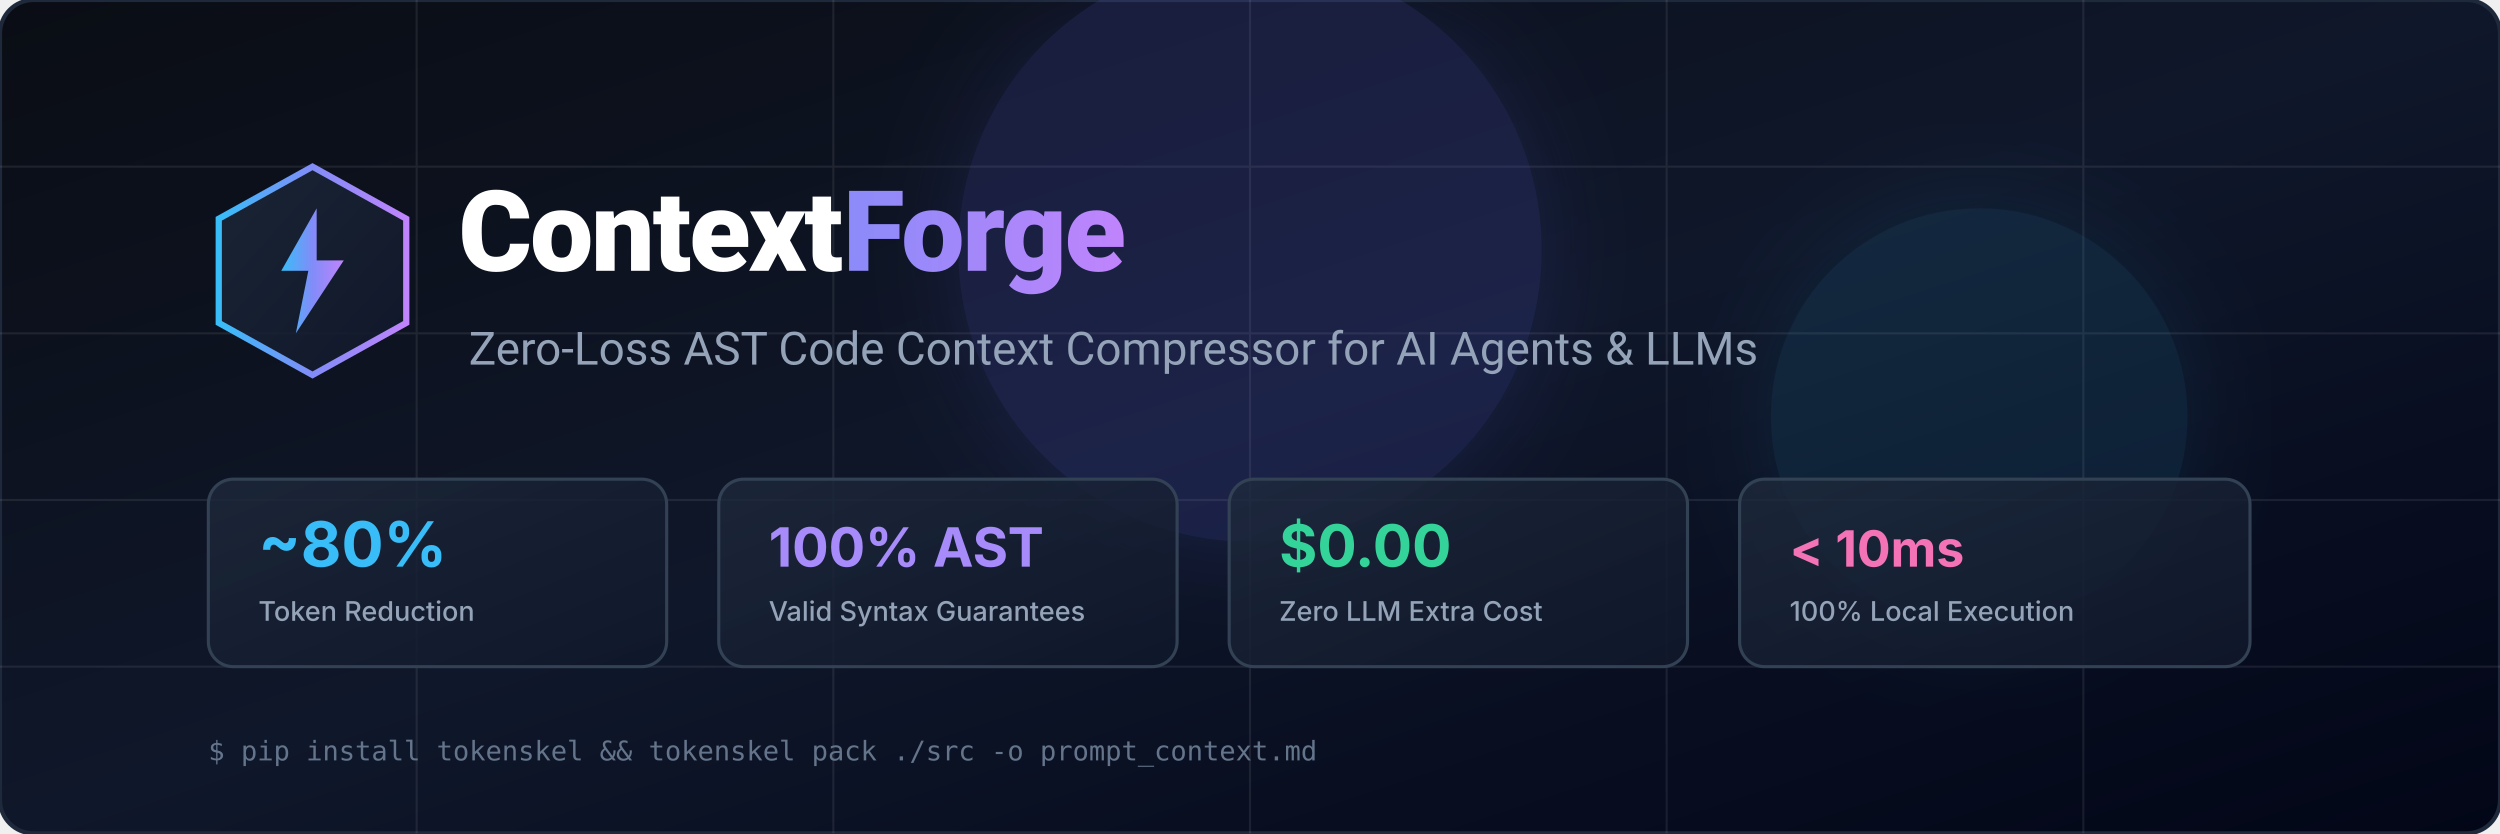
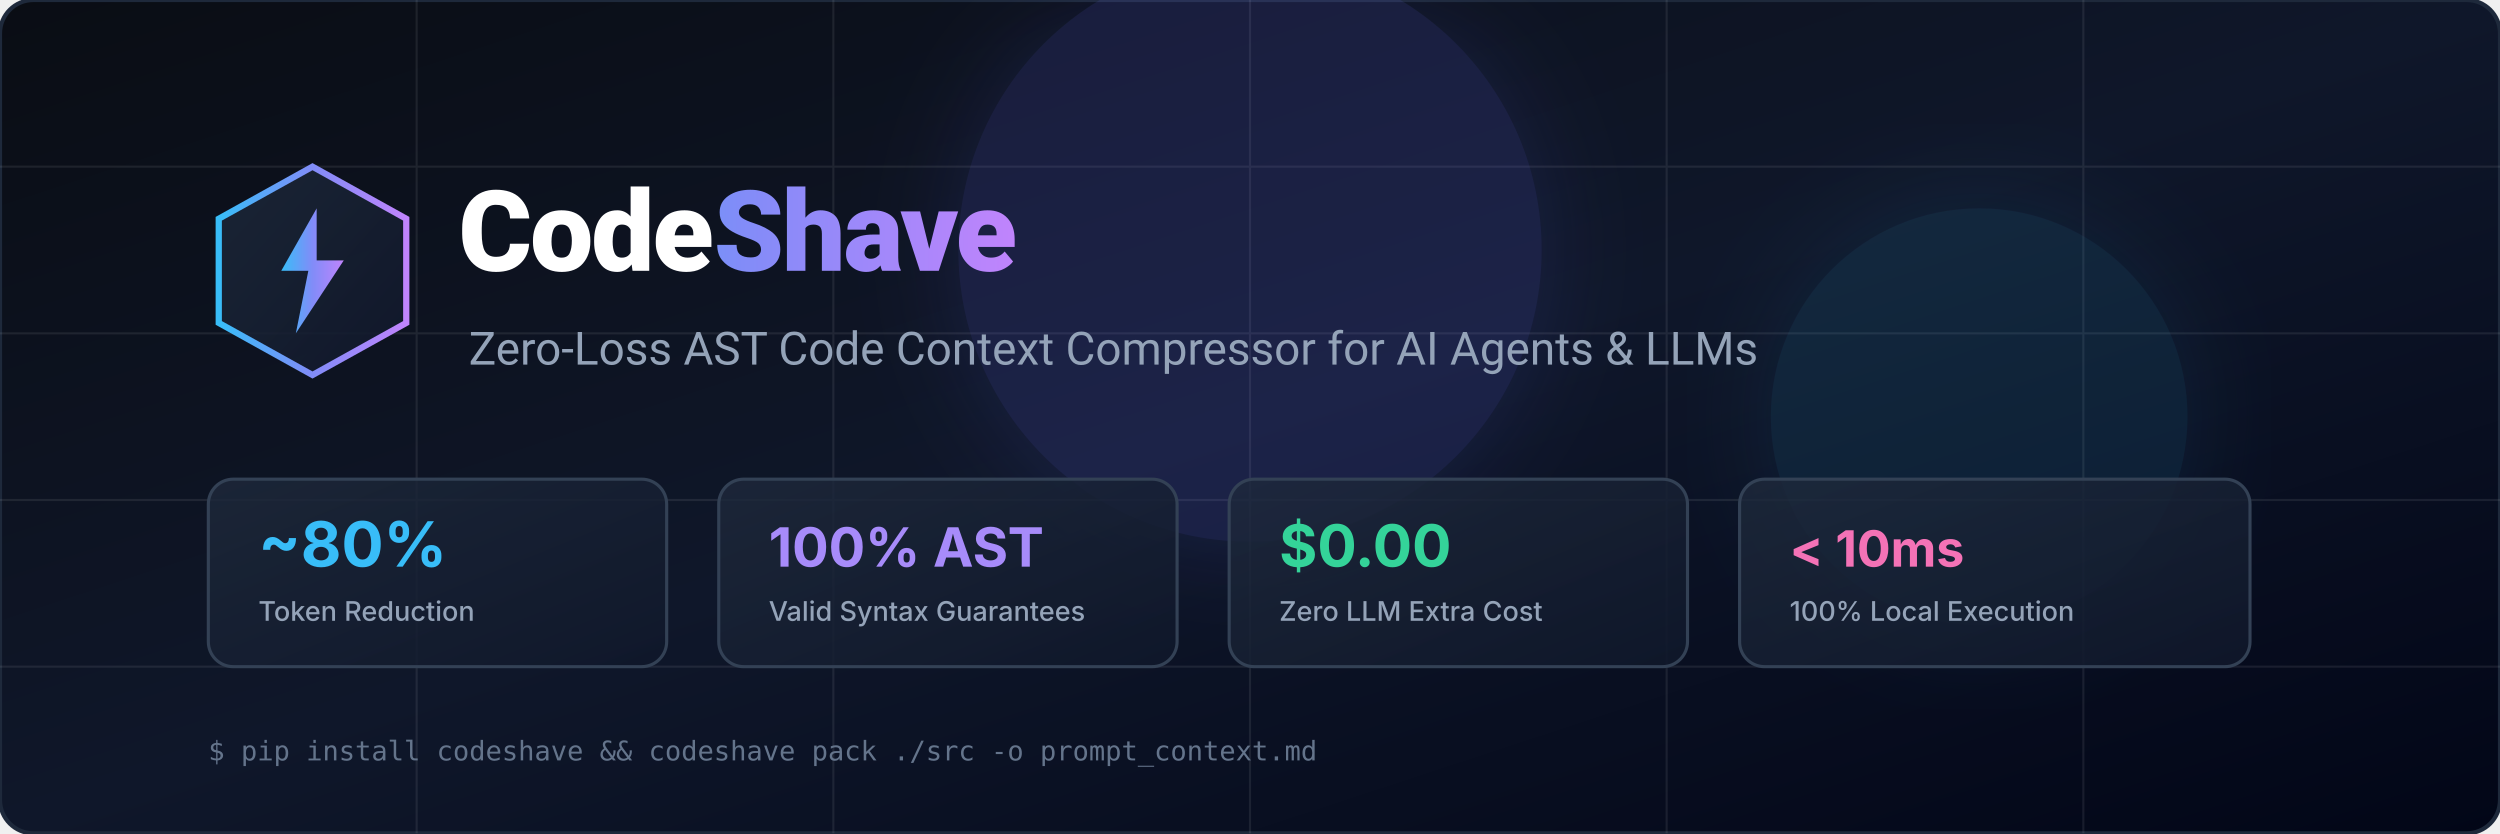
<svg xmlns="http://www.w3.org/2000/svg" viewBox="0 0 1200 400" width="100%" height="100%">
  <defs>
    <linearGradient id="bg-grad" x1="0%" y1="0%" x2="100%" y2="100%">
      <stop offset="0%" stop-color="#0a0d14" />
      <stop offset="50%" stop-color="#0f172a" />
      <stop offset="100%" stop-color="#020617" />
    </linearGradient>
    <linearGradient id="glow-grad" x1="0%" y1="0%" x2="100%" y2="0%">
      <stop offset="0%" stop-color="#38bdf8" />
      <stop offset="50%" stop-color="#818cf8" />
      <stop offset="100%" stop-color="#c084fc" />
    </linearGradient>
    <linearGradient id="accent-box" x1="0%" y1="0%" x2="100%" y2="100%">
      <stop offset="0%" stop-color="#1e293b" stop-opacity="0.8" />
      <stop offset="100%" stop-color="#0f172a" stop-opacity="0.9" />
    </linearGradient>
    <filter id="glow" x="-20%" y="-20%" width="140%" height="140%">
      <feGaussianBlur stdDeviation="25" result="blur" />
      <feComposite in="SourceGraphic" in2="blur" operator="over" />
    </filter>
  </defs>
  <rect width="1200" height="400" rx="16" fill="url(#bg-grad)" stroke="#1e293b" stroke-width="2" />
  <g opacity="0.08" stroke="#ffffff" stroke-width="1">
    <line x1="0" y1="80" x2="1200" y2="80" />
    <line x1="0" y1="160" x2="1200" y2="160" />
    <line x1="0" y1="240" x2="1200" y2="240" />
    <line x1="0" y1="320" x2="1200" y2="320" />
    <line x1="200" y1="0" x2="200" y2="400" />
    <line x1="400" y1="0" x2="400" y2="400" />
    <line x1="600" y1="0" x2="600" y2="400" />
    <line x1="800" y1="0" x2="800" y2="400" />
    <line x1="1000" y1="0" x2="1000" y2="400" />
  </g>
  <circle cx="600" cy="120" r="140" fill="#6366f1" opacity="0.15" filter="url(#glow)" />
  <circle cx="950" cy="200" r="100" fill="#38bdf8" opacity="0.10" filter="url(#glow)" />
  <g transform="translate(100, 75)">
    <polygon points="50,5 95,30 95,80 50,105 5,80 5,30" fill="url(#accent-box)" stroke="url(#glow-grad)" stroke-width="3" />
    <path d="M52 25 L35 55 L48 55 L42 85 L65 50 L52 50 Z" fill="url(#glow-grad)" />
  </g>
  <text x="220" y="130" font-family="-apple-system, BlinkMacSystemFont, 'Segoe UI', Roboto, Helvetica, Arial, sans-serif" font-size="54" font-weight="800" fill="#ffffff" letter-spacing="-1">
-     Context<tspan fill="url(#glow-grad)">Forge</tspan>
+     Code<tspan fill="url(#glow-grad)">Shave</tspan>
  </text>
  <text x="225" y="175" font-family="-apple-system, BlinkMacSystemFont, 'Segoe UI', Roboto, Helvetica, Arial, sans-serif" font-size="22" font-weight="400" fill="#94a3b8">
    Zero-Loss AST Code Context Compressor for AI Agents &amp; LLMs
  </text>
  <g transform="translate(100, 230)">
    <rect x="0" y="0" width="220" height="90" rx="12" fill="url(#accent-box)" stroke="#334155" stroke-width="1.5" />
    <text x="24" y="42" font-family="-apple-system, BlinkMacSystemFont, sans-serif" font-size="30" font-weight="700" fill="#38bdf8">~80%</text>
    <text x="24" y="68" font-family="-apple-system, BlinkMacSystemFont, sans-serif" font-size="13" font-weight="500" fill="#94a3b8">Token Reduction</text>
    <rect x="245" y="0" width="220" height="90" rx="12" fill="url(#accent-box)" stroke="#334155" stroke-width="1.5" />
    <text x="269" y="42" font-family="-apple-system, BlinkMacSystemFont, sans-serif" font-size="26" font-weight="700" fill="#a78bfa">100% AST</text>
    <text x="269" y="68" font-family="-apple-system, BlinkMacSystemFont, sans-serif" font-size="13" font-weight="500" fill="#94a3b8">Valid Syntax Guarantees</text>
    <rect x="490" y="0" width="220" height="90" rx="12" fill="url(#accent-box)" stroke="#334155" stroke-width="1.5" />
    <text x="514" y="42" font-family="-apple-system, BlinkMacSystemFont, sans-serif" font-size="28" font-weight="700" fill="#34d399">$0.00</text>
    <text x="514" y="68" font-family="-apple-system, BlinkMacSystemFont, sans-serif" font-size="13" font-weight="500" fill="#94a3b8">Zero LLM Extra Cost</text>
    <rect x="735" y="0" width="245" height="90" rx="12" fill="url(#accent-box)" stroke="#334155" stroke-width="1.5" />
    <text x="759" y="42" font-family="-apple-system, BlinkMacSystemFont, sans-serif" font-size="24" font-weight="700" fill="#f472b6">&lt; 10ms</text>
    <text x="759" y="68" font-family="-apple-system, BlinkMacSystemFont, sans-serif" font-size="13" font-weight="500" fill="#94a3b8">100% Local Execution</text>
  </g>
  <text x="100" y="365" font-family="ui-monospace, SFMono-Regular, Menlo, Monaco, Consolas, monospace" font-size="13" fill="#64748b">
-     $ pip install tokenskel &amp;&amp; tokenskel pack ./src -o prompt_context.md
+     $ pip install codeshave &amp;&amp; codeshave pack ./src -o prompt_context.md
  </text>
</svg>
